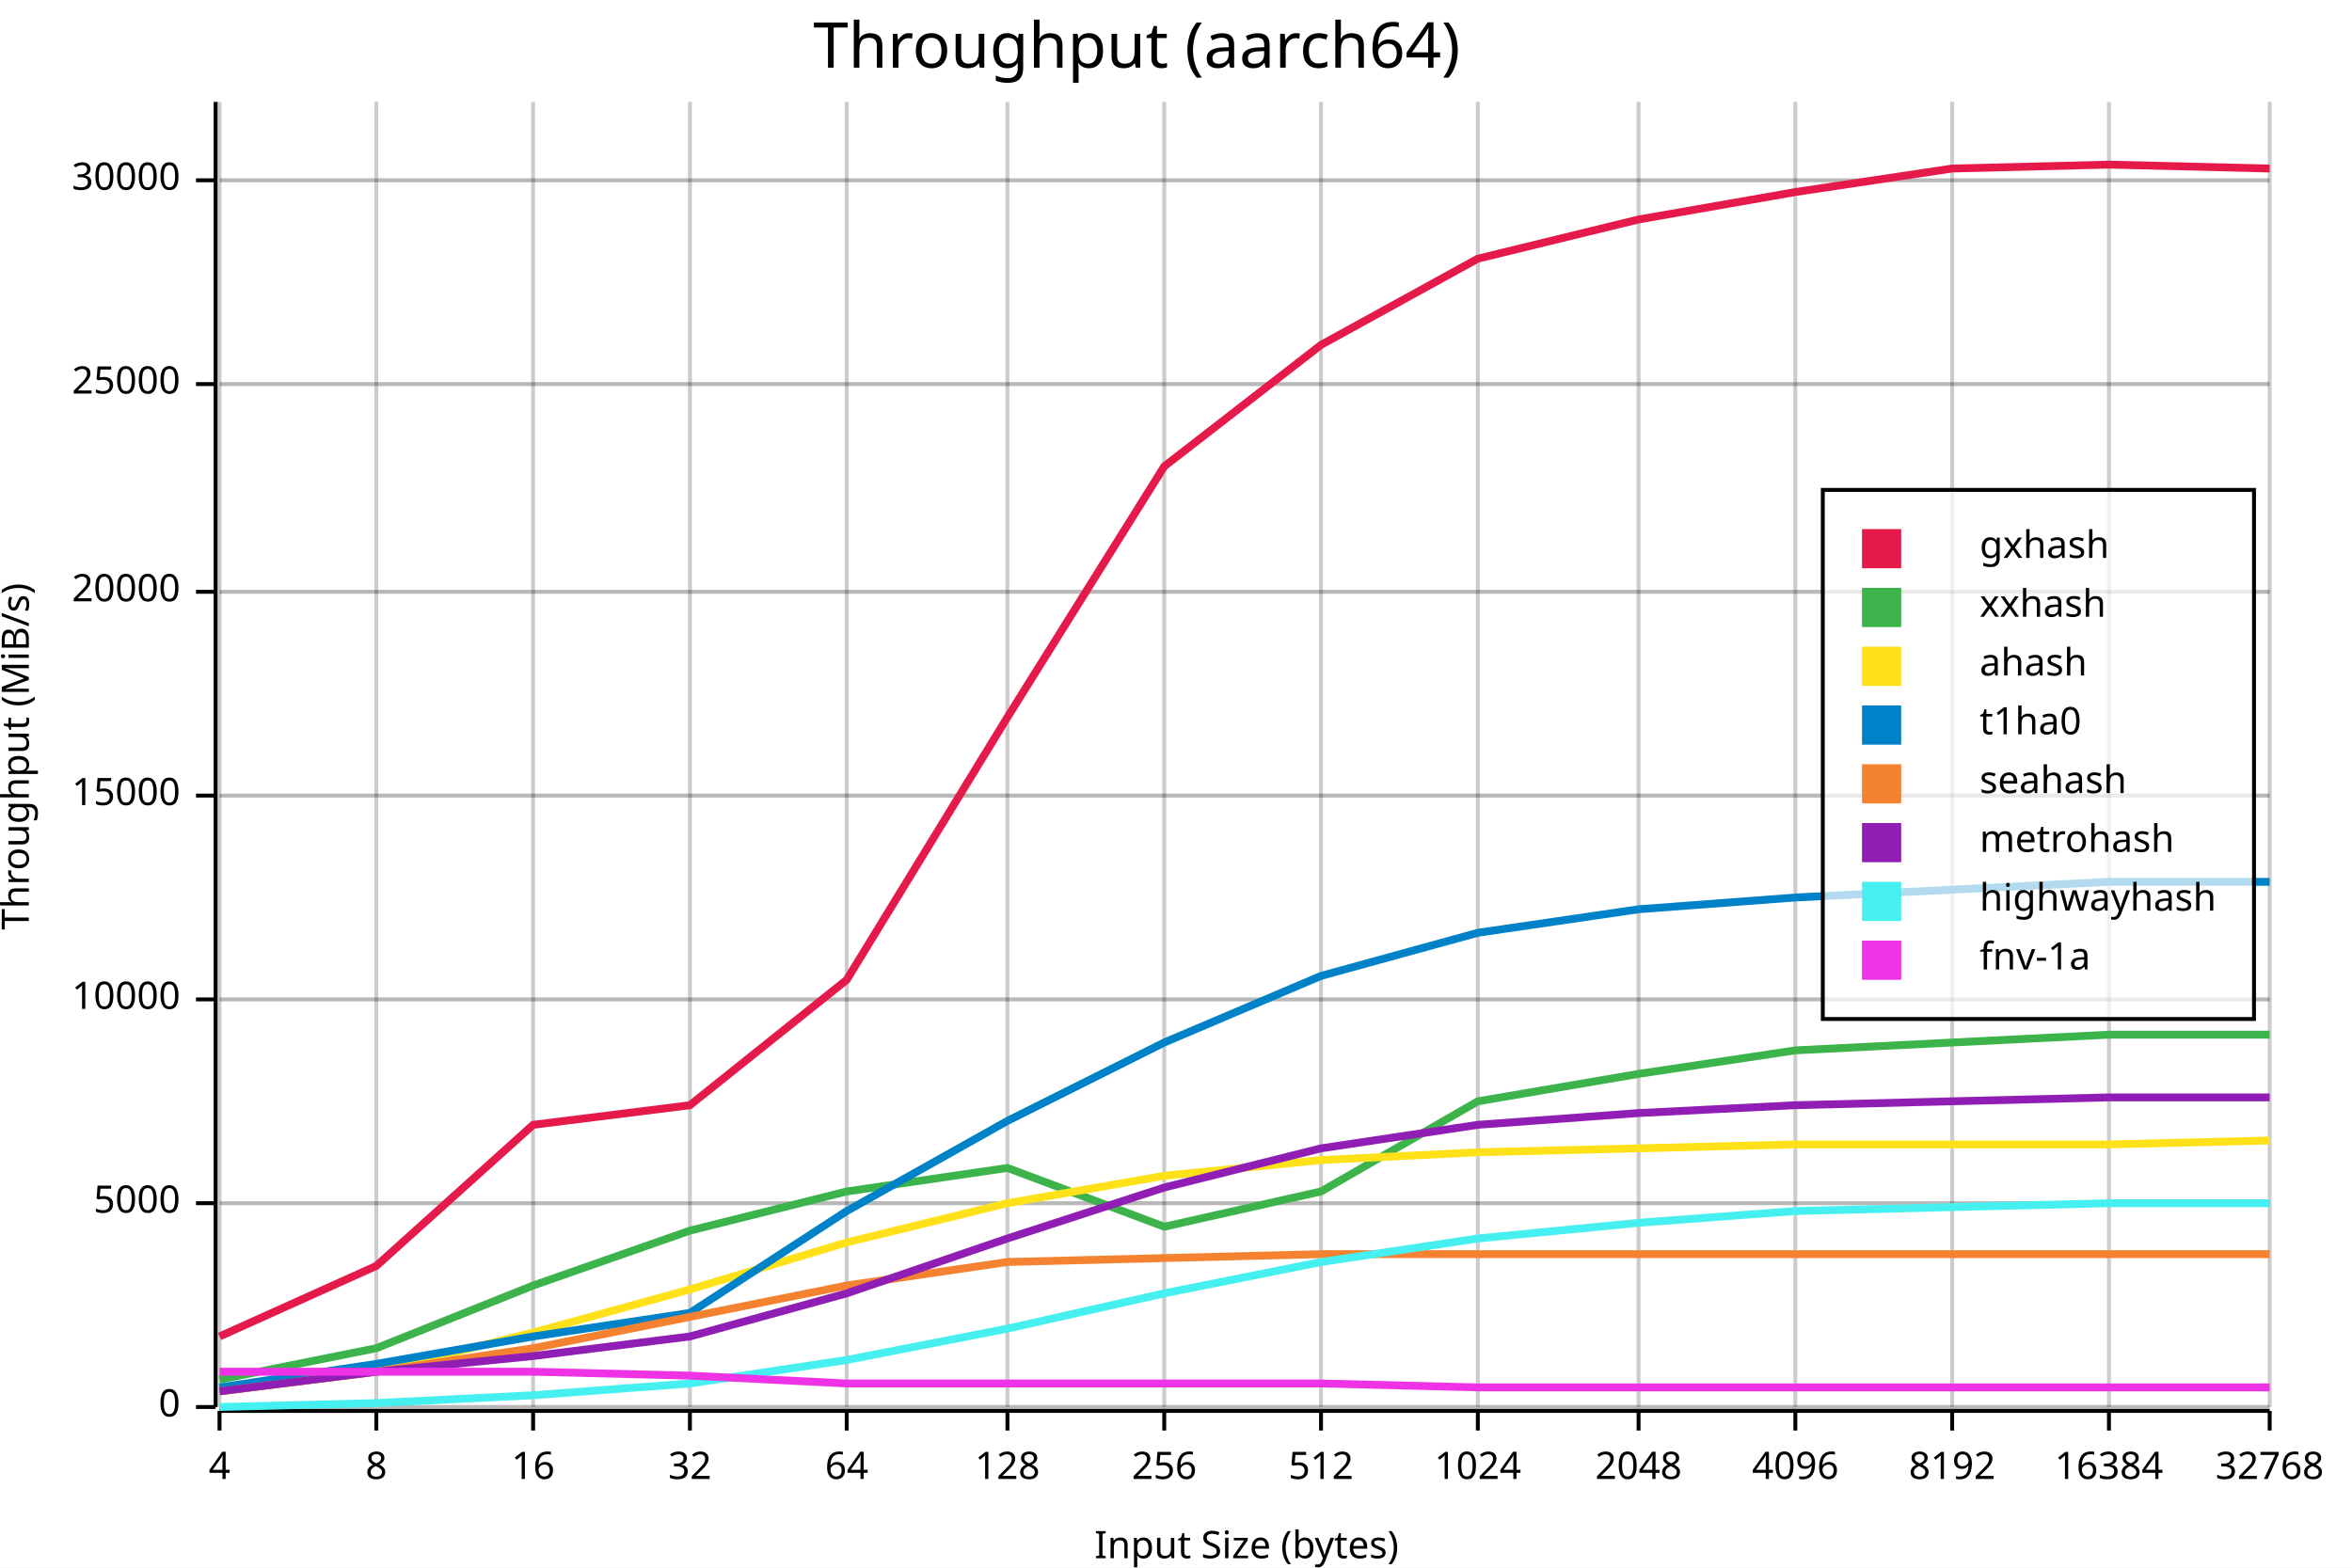
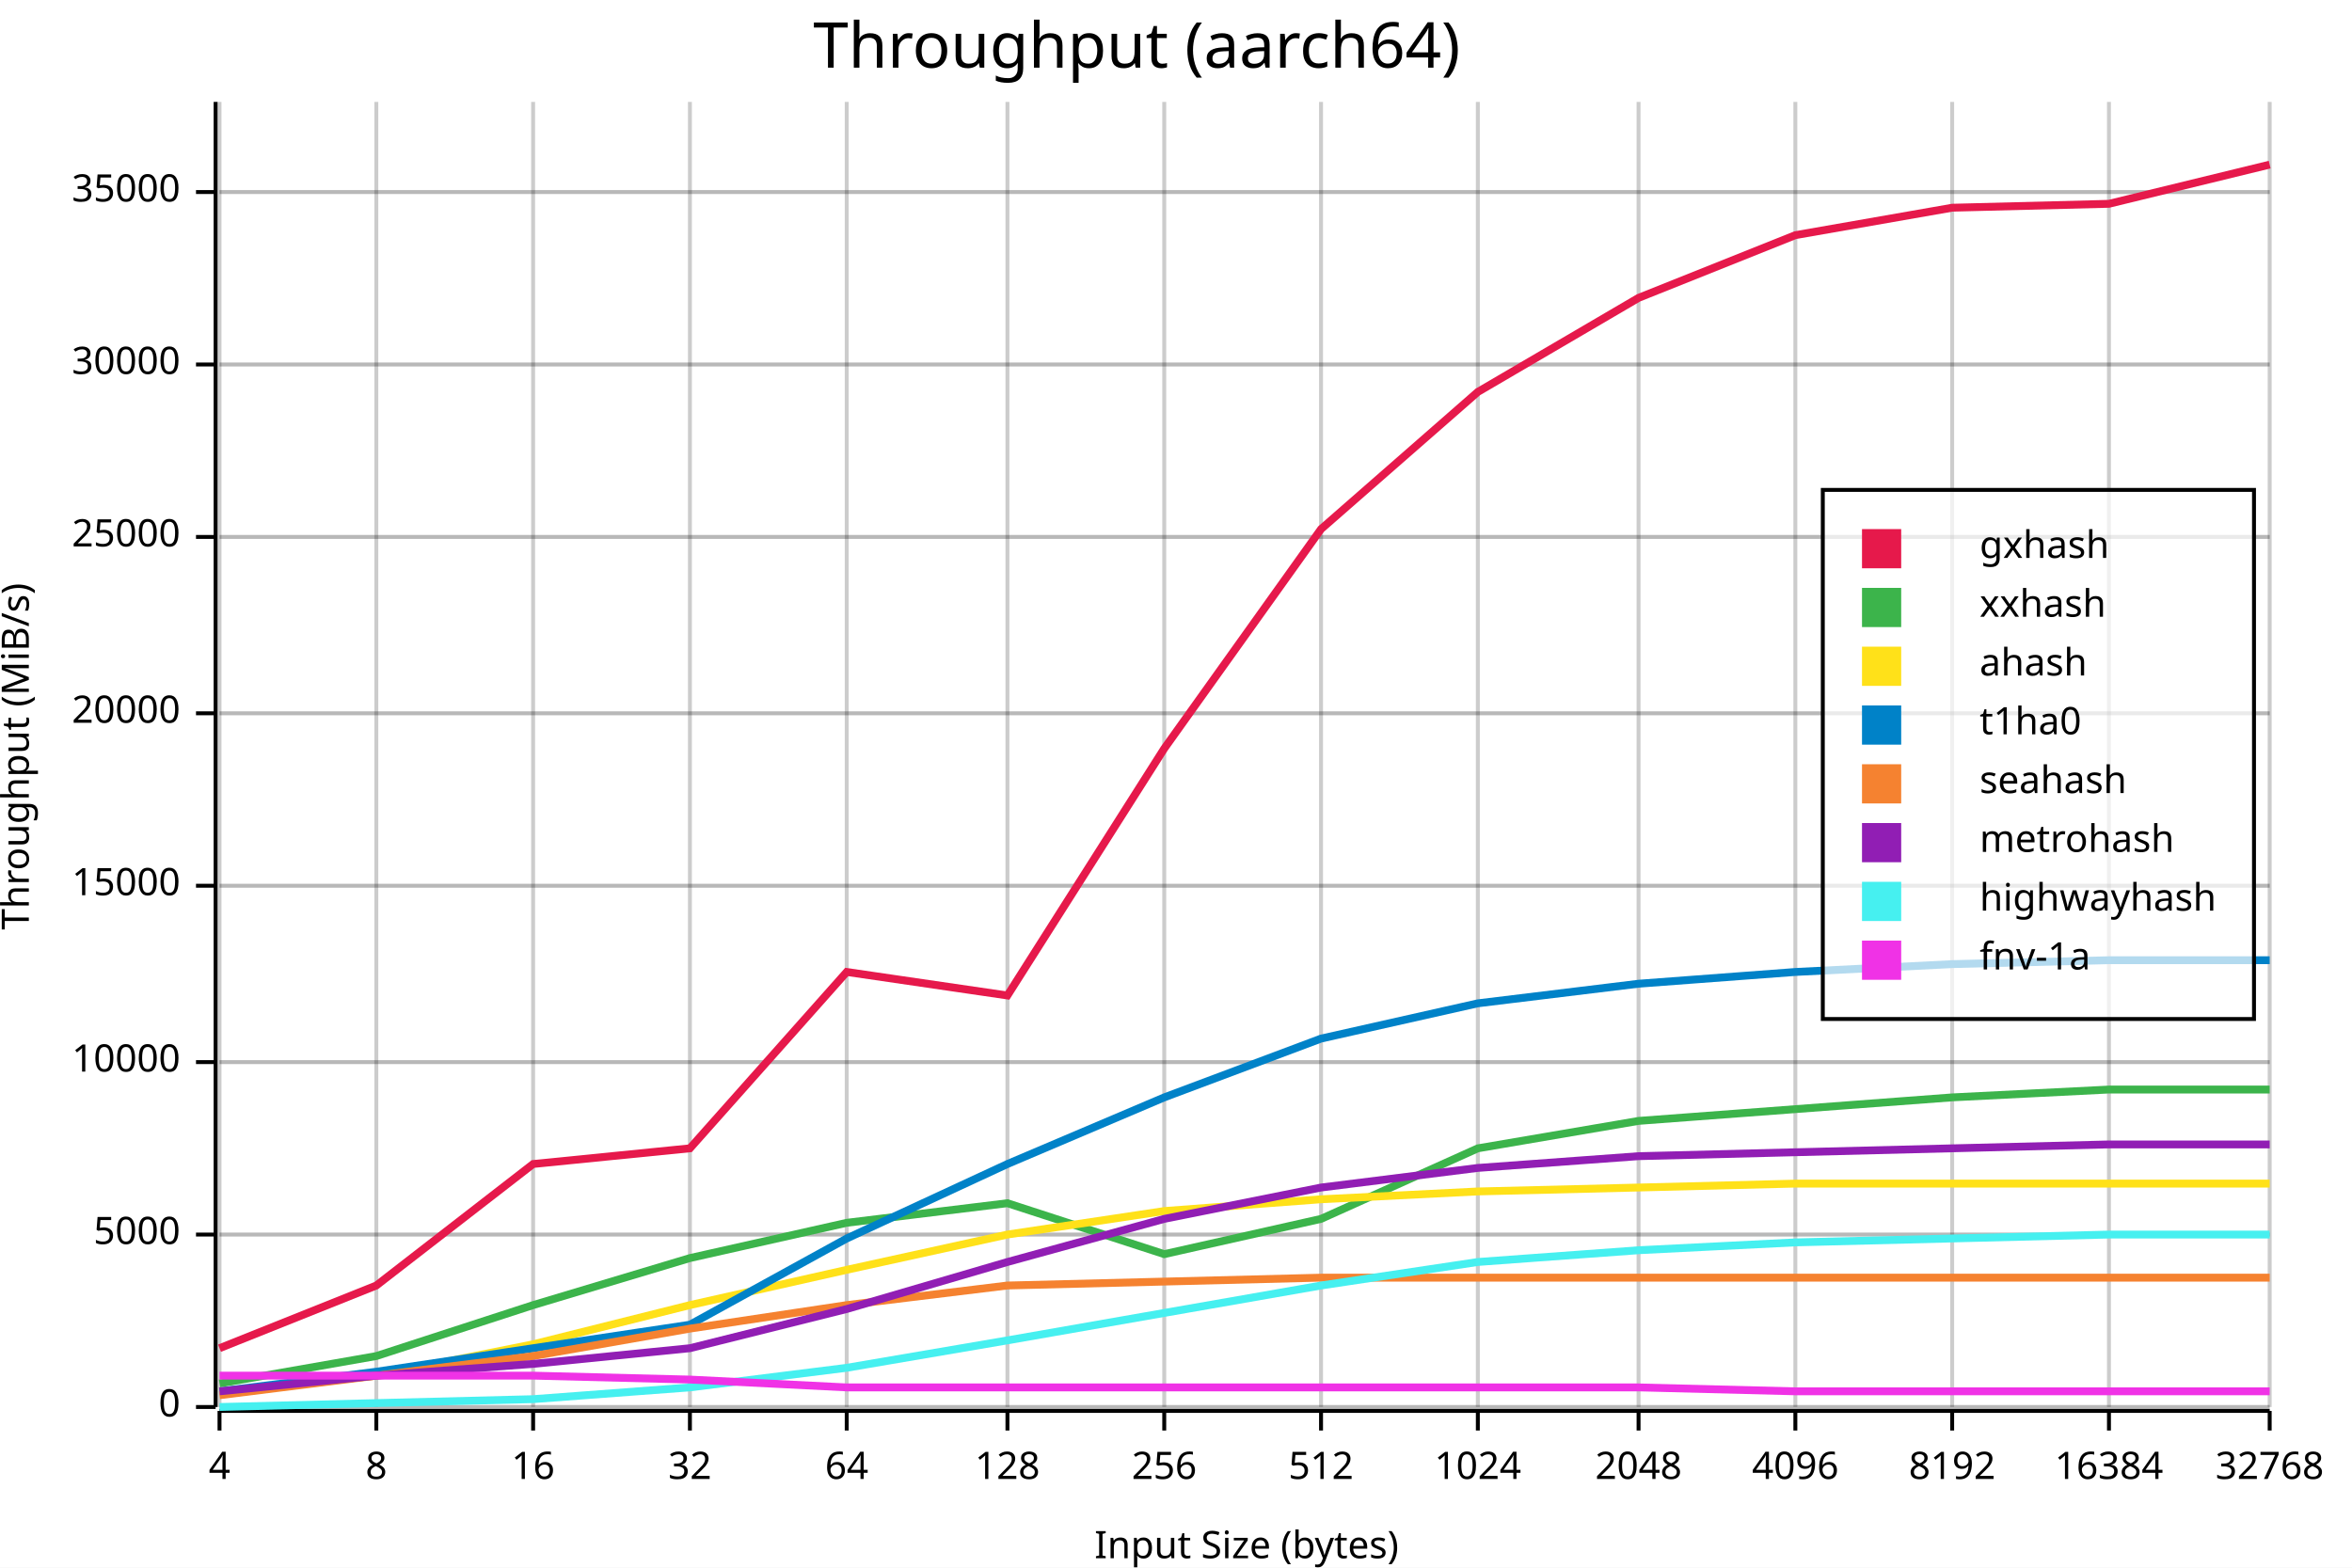
<svg xmlns="http://www.w3.org/2000/svg" width="600" height="400" viewBox="0 0 600 400">
  <rect x="0" y="0" width="600" height="400" opacity="1" fill="#FFFFFF" stroke="none" />
  <text x="290" y="5" dy="0.76em" text-anchor="middle" font-family="sans-serif" font-size="16.129" opacity="1" fill="#000000">
Throughput (aarch64)
</text>
  <line opacity="0.1" stroke="#000000" stroke-width="1" x1="56" y1="359" x2="579" y2="359" />
-   <line opacity="0.1" stroke="#000000" stroke-width="1" x1="56" y1="307" x2="579" y2="307" />
-   <line opacity="0.1" stroke="#000000" stroke-width="1" x1="56" y1="255" x2="579" y2="255" />
-   <line opacity="0.1" stroke="#000000" stroke-width="1" x1="56" y1="203" x2="579" y2="203" />
-   <line opacity="0.1" stroke="#000000" stroke-width="1" x1="56" y1="151" x2="579" y2="151" />
-   <line opacity="0.1" stroke="#000000" stroke-width="1" x1="56" y1="98" x2="579" y2="98" />
-   <line opacity="0.1" stroke="#000000" stroke-width="1" x1="56" y1="46" x2="579" y2="46" />
+   <line opacity="0.1" stroke="#000000" stroke-width="1" x1="56" y1="315" x2="579" y2="315" />
+   <line opacity="0.1" stroke="#000000" stroke-width="1" x1="56" y1="271" x2="579" y2="271" />
+   <line opacity="0.1" stroke="#000000" stroke-width="1" x1="56" y1="226" x2="579" y2="226" />
+   <line opacity="0.1" stroke="#000000" stroke-width="1" x1="56" y1="182" x2="579" y2="182" />
+   <line opacity="0.1" stroke="#000000" stroke-width="1" x1="56" y1="137" x2="579" y2="137" />
+   <line opacity="0.1" stroke="#000000" stroke-width="1" x1="56" y1="93" x2="579" y2="93" />
+   <line opacity="0.1" stroke="#000000" stroke-width="1" x1="56" y1="49" x2="579" y2="49" />
  <text x="0" y="193" dy="0.76em" text-anchor="middle" font-family="sans-serif" font-size="9.677" opacity="1" fill="#000000" transform="rotate(270, 0, 193)">
Throughput (MiB/s)
</text>
  <text x="318" y="400" dy="-0.5ex" text-anchor="middle" font-family="sans-serif" font-size="9.677" opacity="1" fill="#000000">
Input Size (bytes)
</text>
  <line opacity="0.2" stroke="#000000" stroke-width="1" x1="56" y1="359" x2="56" y2="26" />
  <line opacity="0.2" stroke="#000000" stroke-width="1" x1="96" y1="359" x2="96" y2="26" />
  <line opacity="0.2" stroke="#000000" stroke-width="1" x1="136" y1="359" x2="136" y2="26" />
  <line opacity="0.2" stroke="#000000" stroke-width="1" x1="176" y1="359" x2="176" y2="26" />
  <line opacity="0.2" stroke="#000000" stroke-width="1" x1="216" y1="359" x2="216" y2="26" />
  <line opacity="0.2" stroke="#000000" stroke-width="1" x1="257" y1="359" x2="257" y2="26" />
  <line opacity="0.2" stroke="#000000" stroke-width="1" x1="297" y1="359" x2="297" y2="26" />
  <line opacity="0.2" stroke="#000000" stroke-width="1" x1="337" y1="359" x2="337" y2="26" />
  <line opacity="0.2" stroke="#000000" stroke-width="1" x1="377" y1="359" x2="377" y2="26" />
  <line opacity="0.2" stroke="#000000" stroke-width="1" x1="418" y1="359" x2="418" y2="26" />
  <line opacity="0.2" stroke="#000000" stroke-width="1" x1="458" y1="359" x2="458" y2="26" />
  <line opacity="0.2" stroke="#000000" stroke-width="1" x1="498" y1="359" x2="498" y2="26" />
  <line opacity="0.2" stroke="#000000" stroke-width="1" x1="538" y1="359" x2="538" y2="26" />
  <line opacity="0.2" stroke="#000000" stroke-width="1" x1="579" y1="359" x2="579" y2="26" />
  <line opacity="0.2" stroke="#000000" stroke-width="1" x1="56" y1="359" x2="579" y2="359" />
-   <line opacity="0.2" stroke="#000000" stroke-width="1" x1="56" y1="307" x2="579" y2="307" />
-   <line opacity="0.2" stroke="#000000" stroke-width="1" x1="56" y1="255" x2="579" y2="255" />
-   <line opacity="0.2" stroke="#000000" stroke-width="1" x1="56" y1="203" x2="579" y2="203" />
-   <line opacity="0.2" stroke="#000000" stroke-width="1" x1="56" y1="151" x2="579" y2="151" />
-   <line opacity="0.2" stroke="#000000" stroke-width="1" x1="56" y1="98" x2="579" y2="98" />
-   <line opacity="0.2" stroke="#000000" stroke-width="1" x1="56" y1="46" x2="579" y2="46" />
+   <line opacity="0.2" stroke="#000000" stroke-width="1" x1="56" y1="315" x2="579" y2="315" />
+   <line opacity="0.2" stroke="#000000" stroke-width="1" x1="56" y1="271" x2="579" y2="271" />
+   <line opacity="0.2" stroke="#000000" stroke-width="1" x1="56" y1="226" x2="579" y2="226" />
+   <line opacity="0.2" stroke="#000000" stroke-width="1" x1="56" y1="182" x2="579" y2="182" />
+   <line opacity="0.2" stroke="#000000" stroke-width="1" x1="56" y1="137" x2="579" y2="137" />
+   <line opacity="0.2" stroke="#000000" stroke-width="1" x1="56" y1="93" x2="579" y2="93" />
+   <line opacity="0.2" stroke="#000000" stroke-width="1" x1="56" y1="49" x2="579" y2="49" />
  <polyline fill="none" opacity="1" stroke="#000000" stroke-width="1" points="55,26 55,359 " />
  <text x="46" y="359" dy="0.5ex" text-anchor="end" font-family="sans-serif" font-size="9.677" opacity="1" fill="#000000">
0
</text>
  <polyline fill="none" opacity="1" stroke="#000000" stroke-width="1" points="50,359 55,359 " />
-   <text x="46" y="307" dy="0.5ex" text-anchor="end" font-family="sans-serif" font-size="9.677" opacity="1" fill="#000000">
+   <text x="46" y="315" dy="0.5ex" text-anchor="end" font-family="sans-serif" font-size="9.677" opacity="1" fill="#000000">
5000
</text>
-   <polyline fill="none" opacity="1" stroke="#000000" stroke-width="1" points="50,307 55,307 " />
-   <text x="46" y="255" dy="0.5ex" text-anchor="end" font-family="sans-serif" font-size="9.677" opacity="1" fill="#000000">
+   <polyline fill="none" opacity="1" stroke="#000000" stroke-width="1" points="50,315 55,315 " />
+   <text x="46" y="271" dy="0.5ex" text-anchor="end" font-family="sans-serif" font-size="9.677" opacity="1" fill="#000000">
10000
</text>
-   <polyline fill="none" opacity="1" stroke="#000000" stroke-width="1" points="50,255 55,255 " />
-   <text x="46" y="203" dy="0.5ex" text-anchor="end" font-family="sans-serif" font-size="9.677" opacity="1" fill="#000000">
+   <polyline fill="none" opacity="1" stroke="#000000" stroke-width="1" points="50,271 55,271 " />
+   <text x="46" y="226" dy="0.5ex" text-anchor="end" font-family="sans-serif" font-size="9.677" opacity="1" fill="#000000">
15000
</text>
-   <polyline fill="none" opacity="1" stroke="#000000" stroke-width="1" points="50,203 55,203 " />
-   <text x="46" y="151" dy="0.5ex" text-anchor="end" font-family="sans-serif" font-size="9.677" opacity="1" fill="#000000">
+   <polyline fill="none" opacity="1" stroke="#000000" stroke-width="1" points="50,226 55,226 " />
+   <text x="46" y="182" dy="0.5ex" text-anchor="end" font-family="sans-serif" font-size="9.677" opacity="1" fill="#000000">
20000
</text>
-   <polyline fill="none" opacity="1" stroke="#000000" stroke-width="1" points="50,151 55,151 " />
-   <text x="46" y="98" dy="0.5ex" text-anchor="end" font-family="sans-serif" font-size="9.677" opacity="1" fill="#000000">
+   <polyline fill="none" opacity="1" stroke="#000000" stroke-width="1" points="50,182 55,182 " />
+   <text x="46" y="137" dy="0.5ex" text-anchor="end" font-family="sans-serif" font-size="9.677" opacity="1" fill="#000000">
25000
</text>
-   <polyline fill="none" opacity="1" stroke="#000000" stroke-width="1" points="50,98 55,98 " />
-   <text x="46" y="46" dy="0.5ex" text-anchor="end" font-family="sans-serif" font-size="9.677" opacity="1" fill="#000000">
+   <polyline fill="none" opacity="1" stroke="#000000" stroke-width="1" points="50,137 55,137 " />
+   <text x="46" y="93" dy="0.5ex" text-anchor="end" font-family="sans-serif" font-size="9.677" opacity="1" fill="#000000">
30000
</text>
-   <polyline fill="none" opacity="1" stroke="#000000" stroke-width="1" points="50,46 55,46 " />
+   <polyline fill="none" opacity="1" stroke="#000000" stroke-width="1" points="50,93 55,93 " />
+   <text x="46" y="49" dy="0.5ex" text-anchor="end" font-family="sans-serif" font-size="9.677" opacity="1" fill="#000000">
+ 35000
+ </text>
+   <polyline fill="none" opacity="1" stroke="#000000" stroke-width="1" points="50,49 55,49 " />
  <polyline fill="none" opacity="1" stroke="#000000" stroke-width="1" points="56,360 579,360 " />
  <text x="56" y="370" dy="0.76em" text-anchor="middle" font-family="sans-serif" font-size="9.677" opacity="1" fill="#000000">
4
</text>
  <polyline fill="none" opacity="1" stroke="#000000" stroke-width="1" points="56,360 56,365 " />
  <text x="96" y="370" dy="0.76em" text-anchor="middle" font-family="sans-serif" font-size="9.677" opacity="1" fill="#000000">
8
</text>
  <polyline fill="none" opacity="1" stroke="#000000" stroke-width="1" points="96,360 96,365 " />
  <text x="136" y="370" dy="0.76em" text-anchor="middle" font-family="sans-serif" font-size="9.677" opacity="1" fill="#000000">
16
</text>
  <polyline fill="none" opacity="1" stroke="#000000" stroke-width="1" points="136,360 136,365 " />
  <text x="176" y="370" dy="0.76em" text-anchor="middle" font-family="sans-serif" font-size="9.677" opacity="1" fill="#000000">
32
</text>
  <polyline fill="none" opacity="1" stroke="#000000" stroke-width="1" points="176,360 176,365 " />
  <text x="216" y="370" dy="0.76em" text-anchor="middle" font-family="sans-serif" font-size="9.677" opacity="1" fill="#000000">
64
</text>
  <polyline fill="none" opacity="1" stroke="#000000" stroke-width="1" points="216,360 216,365 " />
  <text x="257" y="370" dy="0.76em" text-anchor="middle" font-family="sans-serif" font-size="9.677" opacity="1" fill="#000000">
128
</text>
  <polyline fill="none" opacity="1" stroke="#000000" stroke-width="1" points="257,360 257,365 " />
  <text x="297" y="370" dy="0.76em" text-anchor="middle" font-family="sans-serif" font-size="9.677" opacity="1" fill="#000000">
256
</text>
  <polyline fill="none" opacity="1" stroke="#000000" stroke-width="1" points="297,360 297,365 " />
  <text x="337" y="370" dy="0.76em" text-anchor="middle" font-family="sans-serif" font-size="9.677" opacity="1" fill="#000000">
512
</text>
  <polyline fill="none" opacity="1" stroke="#000000" stroke-width="1" points="337,360 337,365 " />
  <text x="377" y="370" dy="0.76em" text-anchor="middle" font-family="sans-serif" font-size="9.677" opacity="1" fill="#000000">
1024
</text>
  <polyline fill="none" opacity="1" stroke="#000000" stroke-width="1" points="377,360 377,365 " />
  <text x="418" y="370" dy="0.76em" text-anchor="middle" font-family="sans-serif" font-size="9.677" opacity="1" fill="#000000">
2048
</text>
  <polyline fill="none" opacity="1" stroke="#000000" stroke-width="1" points="418,360 418,365 " />
  <text x="458" y="370" dy="0.76em" text-anchor="middle" font-family="sans-serif" font-size="9.677" opacity="1" fill="#000000">
4096
</text>
  <polyline fill="none" opacity="1" stroke="#000000" stroke-width="1" points="458,360 458,365 " />
  <text x="498" y="370" dy="0.76em" text-anchor="middle" font-family="sans-serif" font-size="9.677" opacity="1" fill="#000000">
8192
</text>
  <polyline fill="none" opacity="1" stroke="#000000" stroke-width="1" points="498,360 498,365 " />
  <text x="538" y="370" dy="0.76em" text-anchor="middle" font-family="sans-serif" font-size="9.677" opacity="1" fill="#000000">
16384
</text>
  <polyline fill="none" opacity="1" stroke="#000000" stroke-width="1" points="538,360 538,365 " />
  <text x="579" y="370" dy="0.76em" text-anchor="middle" font-family="sans-serif" font-size="9.677" opacity="1" fill="#000000">
32768
</text>
  <polyline fill="none" opacity="1" stroke="#000000" stroke-width="1" points="579,360 579,365 " />
-   <polyline fill="none" opacity="1" stroke="#E6194B" stroke-width="2" points="56,341 96,323 136,287 176,282 216,250 257,183 297,119 337,88 377,66 418,56 458,49 498,43 538,42 579,43 " />
-   <polyline fill="none" opacity="1" stroke="#3CB44B" stroke-width="2" points="56,352 96,344 136,328 176,314 216,304 257,298 297,313 337,304 377,281 418,274 458,268 498,266 538,264 579,264 " />
-   <polyline fill="none" opacity="1" stroke="#FFE119" stroke-width="2" points="56,355 96,350 136,340 176,329 216,317 257,307 297,300 337,296 377,294 418,293 458,292 498,292 538,292 579,291 " />
-   <polyline fill="none" opacity="1" stroke="#0082C8" stroke-width="2" points="56,354 96,348 136,341 176,335 216,309 257,286 297,266 337,249 377,238 418,232 458,229 498,227 538,225 579,225 " />
-   <polyline fill="none" opacity="1" stroke="#F58230" stroke-width="2" points="56,355 96,350 136,344 176,336 216,328 257,322 297,321 337,320 377,320 418,320 458,320 498,320 538,320 579,320 " />
-   <polyline fill="none" opacity="1" stroke="#911EB4" stroke-width="2" points="56,355 96,350 136,346 176,341 216,330 257,316 297,303 337,293 377,287 418,284 458,282 498,281 538,280 579,280 " />
-   <polyline fill="none" opacity="1" stroke="#46F0F0" stroke-width="2" points="56,359 96,358 136,356 176,353 216,347 257,339 297,330 337,322 377,316 418,312 458,309 498,308 538,307 579,307 " />
-   <polyline fill="none" opacity="1" stroke="#F032E6" stroke-width="2" points="56,350 96,350 136,350 176,351 216,353 257,353 297,353 337,353 377,354 418,354 458,354 498,354 538,354 579,354 " />
+   <polyline fill="none" opacity="1" stroke="#E6194B" stroke-width="2" points="56,344 96,328 136,297 176,293 216,248 257,254 297,191 337,135 377,100 418,76 458,60 498,53 538,52 579,42 " />
+   <polyline fill="none" opacity="1" stroke="#3CB44B" stroke-width="2" points="56,353 96,346 136,333 176,321 216,312 257,307 297,320 337,311 377,293 418,286 458,283 498,280 538,278 579,278 " />
+   <polyline fill="none" opacity="1" stroke="#FFE119" stroke-width="2" points="56,355 96,351 136,343 176,333 216,324 257,315 297,309 337,306 377,304 418,303 458,302 498,302 538,302 579,302 " />
+   <polyline fill="none" opacity="1" stroke="#0082C8" stroke-width="2" points="56,355 96,350 136,344 176,338 216,316 257,297 297,280 337,265 377,256 418,251 458,248 498,246 538,245 579,245 " />
+   <polyline fill="none" opacity="1" stroke="#F58230" stroke-width="2" points="56,356 96,351 136,346 176,339 216,333 257,328 297,327 337,326 377,326 418,326 458,326 498,326 538,326 579,326 " />
+   <polyline fill="none" opacity="1" stroke="#911EB4" stroke-width="2" points="56,355 96,351 136,348 176,344 216,334 257,322 297,311 337,303 377,298 418,295 458,294 498,293 538,292 579,292 " />
+   <polyline fill="none" opacity="1" stroke="#46F0F0" stroke-width="2" points="56,359 96,358 136,357 176,354 216,349 257,342 297,335 337,328 377,322 418,319 458,317 498,316 538,315 579,315 " />
+   <polyline fill="none" opacity="1" stroke="#F032E6" stroke-width="2" points="56,351 96,351 136,351 176,352 216,354 257,354 297,354 337,354 377,354 418,354 458,355 498,355 538,355 579,355 " />
  <rect x="465" y="125" width="110" height="135" opacity="0.7" fill="#FFFFFF" stroke="none" />
  <rect x="465" y="125" width="110" height="135" opacity="1" fill="none" stroke="#000000" />
  <text x="505" y="135" dy="0.76em" text-anchor="start" font-family="sans-serif" font-size="9.677" opacity="1" fill="#000000">
gxhash
</text>
  <text x="505" y="150" dy="0.76em" text-anchor="start" font-family="sans-serif" font-size="9.677" opacity="1" fill="#000000">
xxhash
</text>
  <text x="505" y="165" dy="0.76em" text-anchor="start" font-family="sans-serif" font-size="9.677" opacity="1" fill="#000000">
ahash
</text>
  <text x="505" y="180" dy="0.76em" text-anchor="start" font-family="sans-serif" font-size="9.677" opacity="1" fill="#000000">
t1ha0
</text>
  <text x="505" y="195" dy="0.76em" text-anchor="start" font-family="sans-serif" font-size="9.677" opacity="1" fill="#000000">
seahash
</text>
  <text x="505" y="210" dy="0.76em" text-anchor="start" font-family="sans-serif" font-size="9.677" opacity="1" fill="#000000">
metrohash
</text>
  <text x="505" y="225" dy="0.76em" text-anchor="start" font-family="sans-serif" font-size="9.677" opacity="1" fill="#000000">
highwayhash
</text>
  <text x="505" y="240" dy="0.76em" text-anchor="start" font-family="sans-serif" font-size="9.677" opacity="1" fill="#000000">
fnv-1a
</text>
  <rect x="475" y="135" width="10" height="10" opacity="1" fill="#E6194B" stroke="none" />
  <rect x="475" y="150" width="10" height="10" opacity="1" fill="#3CB44B" stroke="none" />
  <rect x="475" y="165" width="10" height="10" opacity="1" fill="#FFE119" stroke="none" />
  <rect x="475" y="180" width="10" height="10" opacity="1" fill="#0082C8" stroke="none" />
  <rect x="475" y="195" width="10" height="10" opacity="1" fill="#F58230" stroke="none" />
  <rect x="475" y="210" width="10" height="10" opacity="1" fill="#911EB4" stroke="none" />
  <rect x="475" y="225" width="10" height="10" opacity="1" fill="#46F0F0" stroke="none" />
  <rect x="475" y="240" width="10" height="10" opacity="1" fill="#F032E6" stroke="none" />
</svg>
